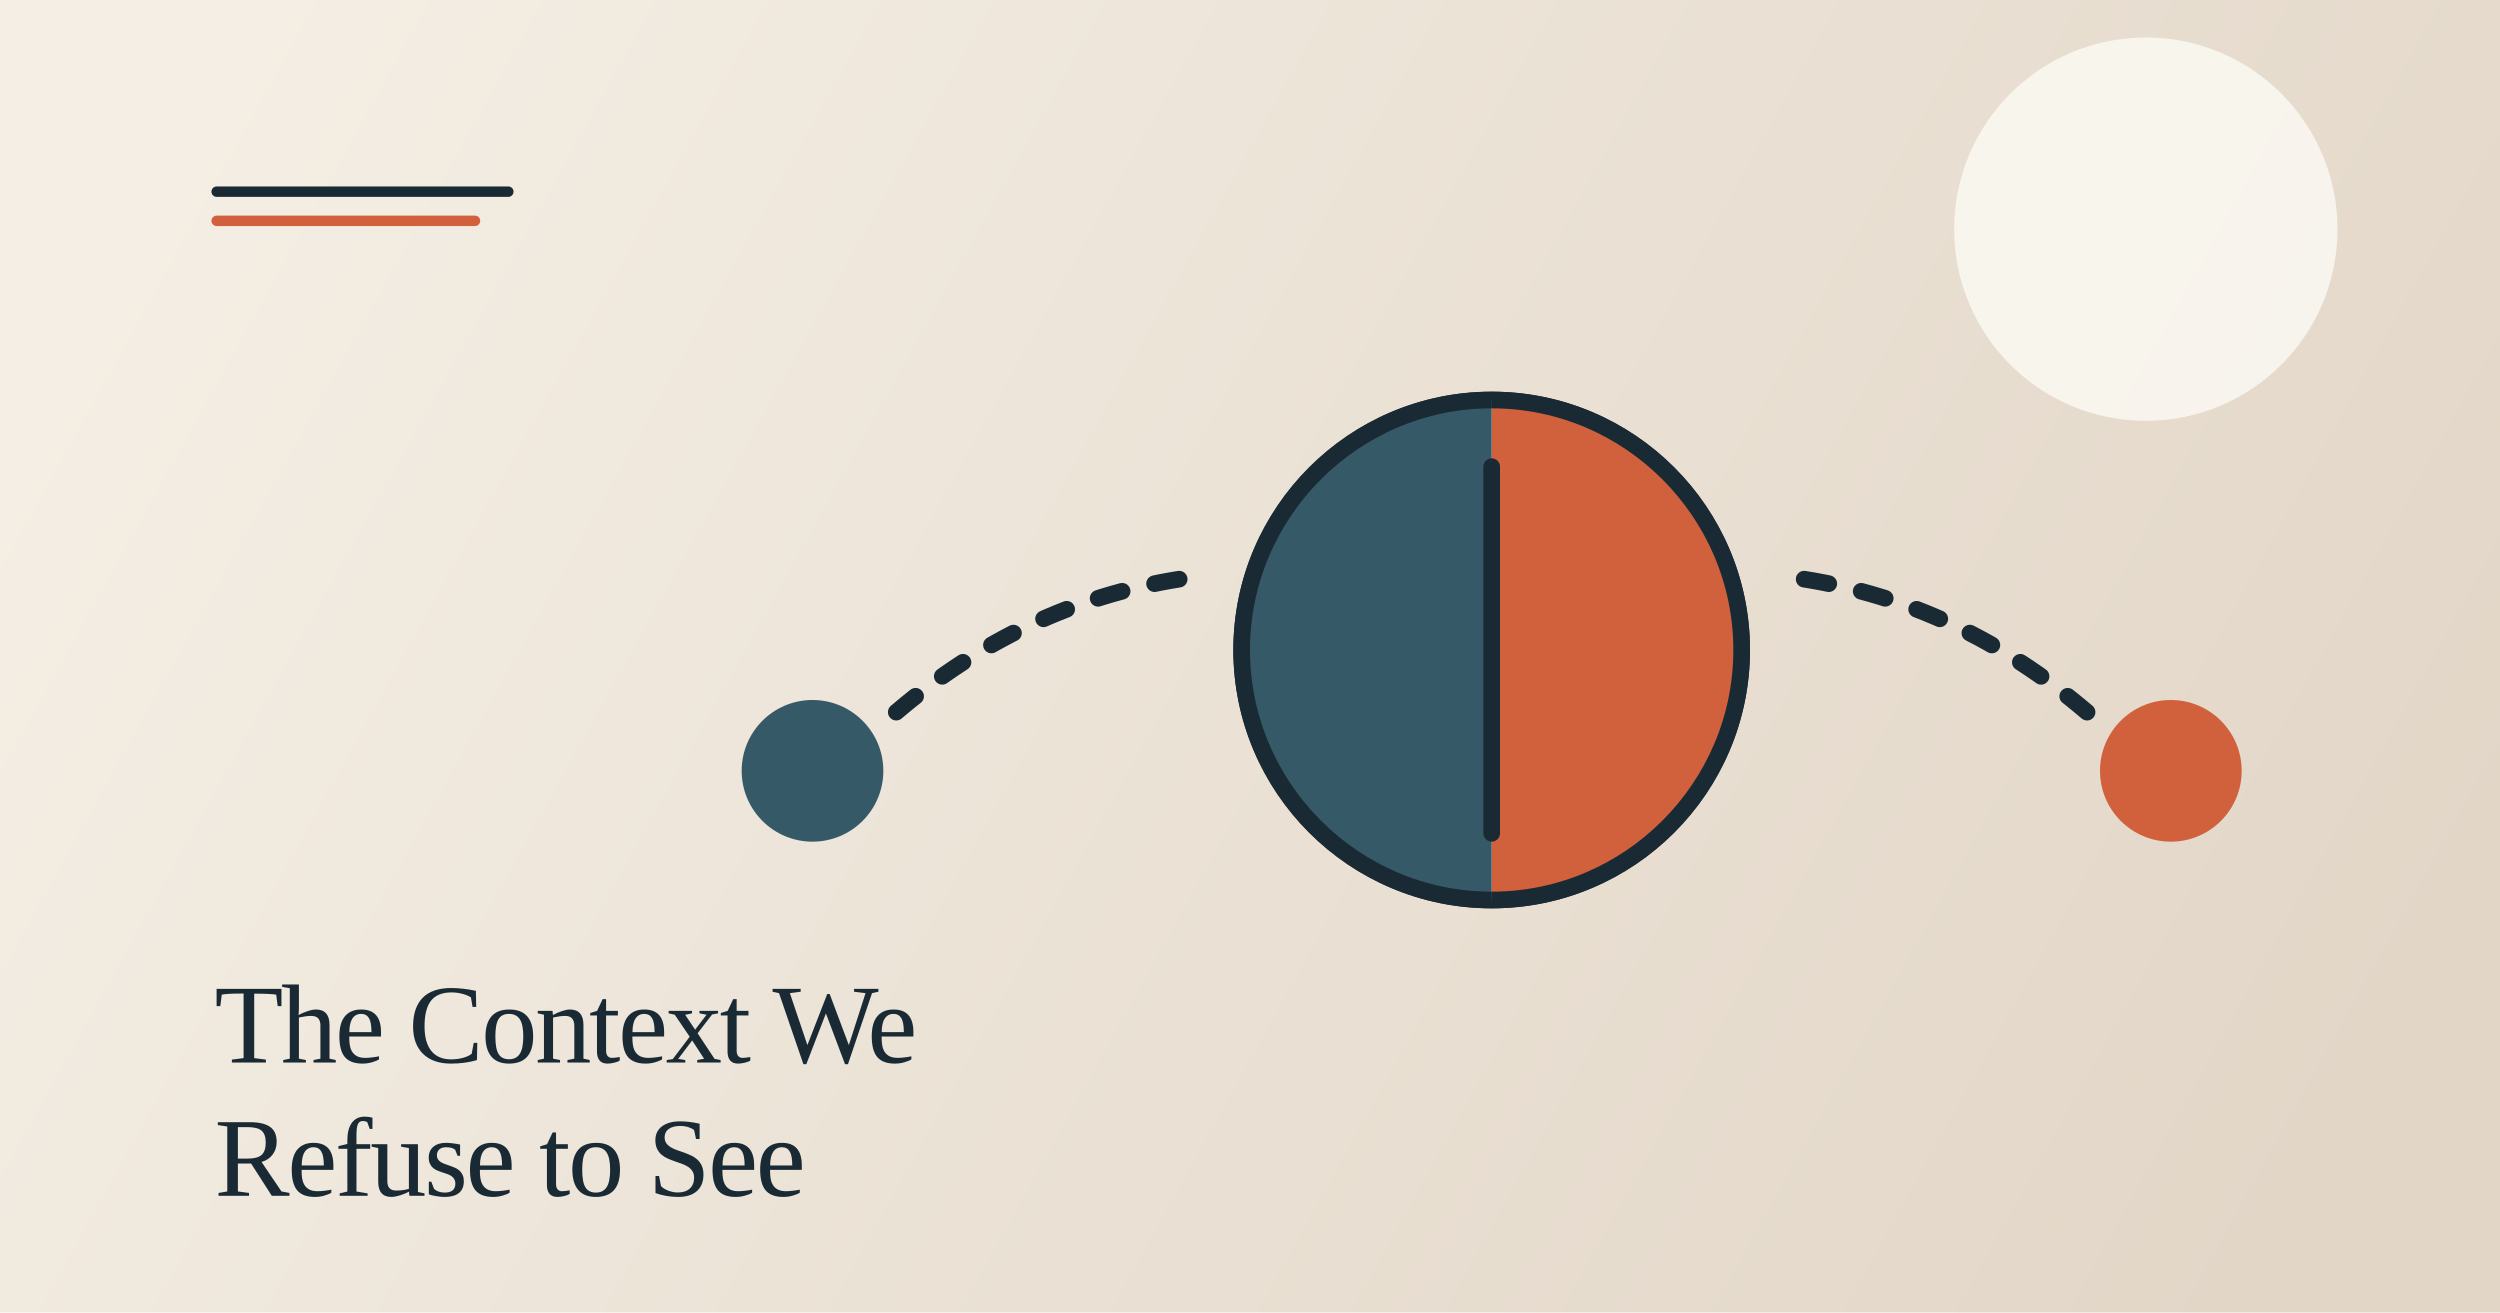
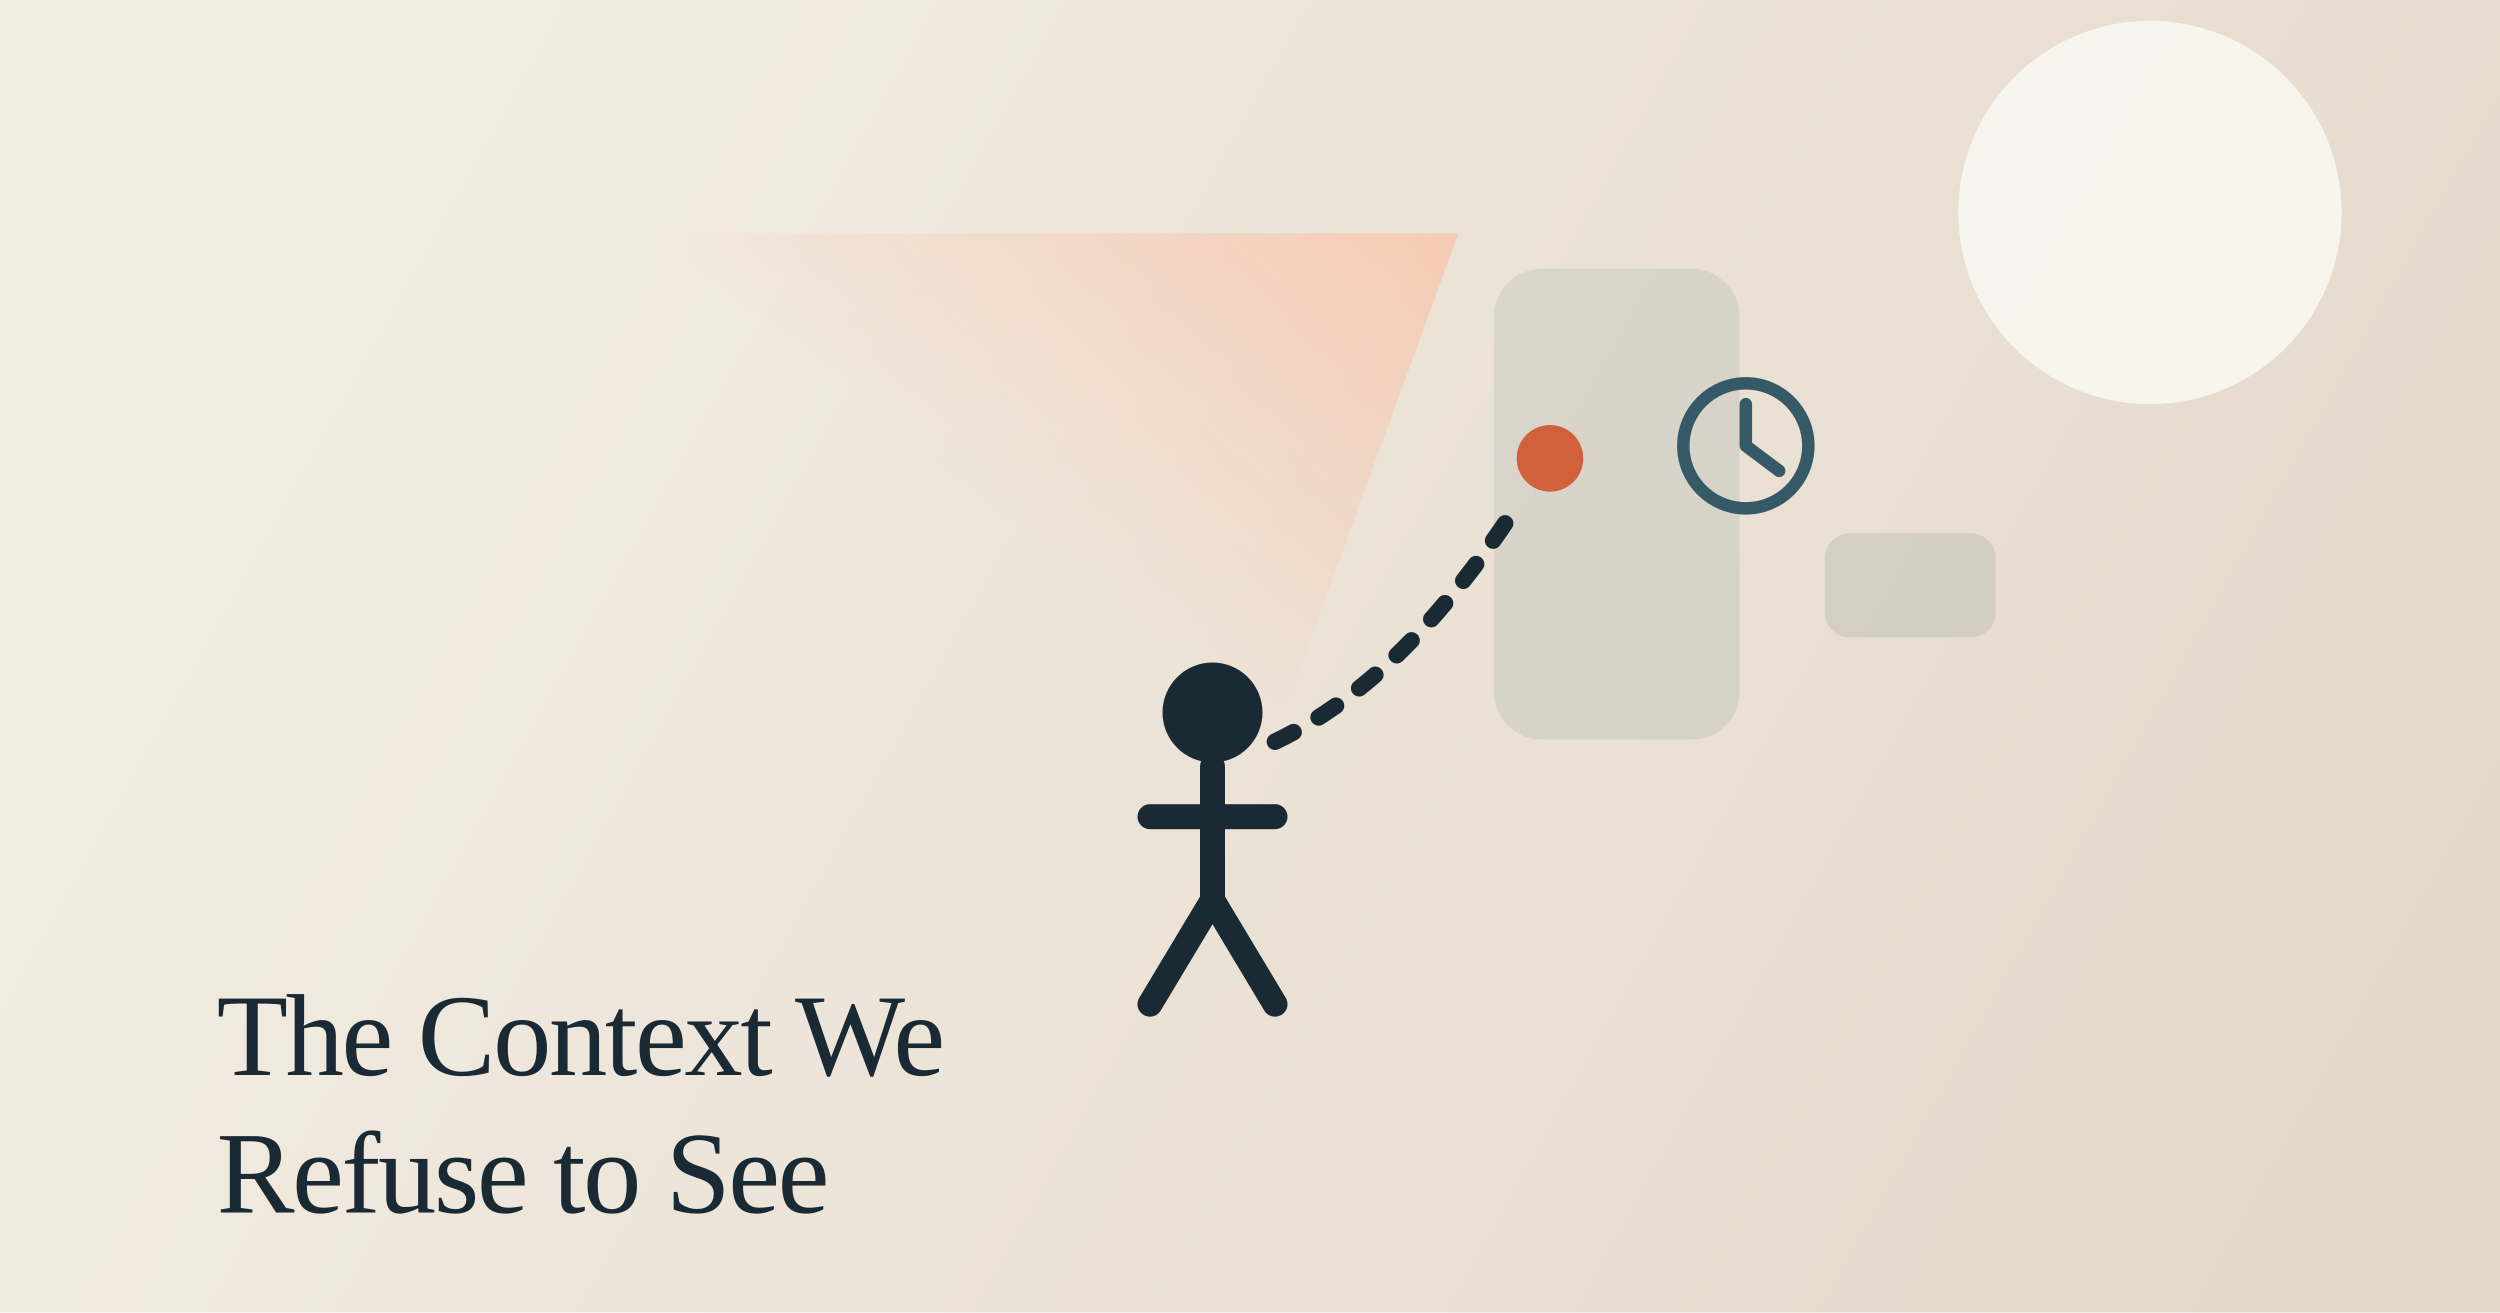
<svg xmlns="http://www.w3.org/2000/svg" width="1200" height="630" viewBox="0 0 1200 630" fill="none">
  <defs>
-     <linearGradient id="bg" x1="104" y1="38" x2="1096" y2="590" gradientUnits="userSpaceOnUse">
+     <linearGradient id="bg" x1="104" y1="36" x2="1102" y2="594" gradientUnits="userSpaceOnUse">
      <stop stop-color="#F4EEE4" />
-       <stop offset="1" stop-color="#E2D6C7" />
+       <stop offset="1" stop-color="#E4D8CA" />
+     </linearGradient>
+     <linearGradient id="beam" x1="824" y1="92" x2="612" y2="354" gradientUnits="userSpaceOnUse">
+       <stop stop-color="#FFB493" stop-opacity="0.72" />
+       <stop offset="1" stop-color="#FFB493" stop-opacity="0" />
    </linearGradient>
  </defs>
  <rect width="1200" height="630" fill="url(#bg)" />
-   <circle cx="1030" cy="110" r="92" fill="#FAF7F1" opacity="0.9" />
-   <path d="M104 92H244" stroke="#1A2A34" stroke-width="5" stroke-linecap="round" />
-   <path d="M104 106H228" stroke="#D1613D" stroke-width="5" stroke-linecap="round" />
-   <circle cx="716" cy="312" r="120" fill="#F9F4ED" stroke="#1A2A34" stroke-width="8" />
-   <path d="M716 192C782 192 836 246 836 312C836 378 782 432 716 432" fill="#D1613D" />
-   <path d="M716 192C782 192 836 246 836 312C836 378 782 432 716 432" stroke="#1A2A34" stroke-width="8" />
-   <path d="M716 192C650 192 596 246 596 312C596 378 650 432 716 432" fill="#365968" />
-   <path d="M716 192C650 192 596 246 596 312C596 378 650 432 716 432" stroke="#1A2A34" stroke-width="8" />
-   <path d="M716 224V400" stroke="#1A2A34" stroke-width="8" stroke-linecap="round" />
-   <path d="M566 278C516 286 471 307 430 342" stroke="#1A2A34" stroke-width="8" stroke-linecap="round" stroke-dasharray="12 16" />
-   <path d="M866 278C916 286 961 307 1002 342" stroke="#1A2A34" stroke-width="8" stroke-linecap="round" stroke-dasharray="12 16" />
-   <circle cx="390" cy="370" r="34" fill="#365968" />
-   <circle cx="1042" cy="370" r="34" fill="#D1613D" />
-   <text x="103" y="510" fill="#1A2A34" font-family="Georgia, 'Times New Roman', serif" font-size="54" letter-spacing="-1.1">
-     <tspan x="103" dy="0">The Context We</tspan>
-     <tspan x="103" dy="64">Refuse to See</tspan>
+   <circle cx="1032" cy="102" r="92" fill="#FAF7F1" opacity="0.9" />
+   <path d="M102 112H310L700 112L612 354H102V112Z" fill="url(#beam)" />
+   <rect x="720" y="132" width="112" height="220" rx="20" fill="#365968" opacity="0.1" stroke="#365968" stroke-width="6" />
+   <circle cx="838" cy="214" r="30" stroke="#365968" stroke-width="6" />
+   <path d="M838 194V214L854 226" stroke="#365968" stroke-width="6" stroke-linecap="round" stroke-linejoin="round" />
+   <rect x="876" y="256" width="82" height="50" rx="12" fill="#365968" opacity="0.12" />
+   <circle cx="582" cy="342" r="24" fill="#1A2A34" />
+   <path d="M582 368V432" stroke="#1A2A34" stroke-width="12" stroke-linecap="round" />
+   <path d="M552 392L612 392" stroke="#1A2A34" stroke-width="12" stroke-linecap="round" />
+   <path d="M582 432L552 482" stroke="#1A2A34" stroke-width="12" stroke-linecap="round" />
+   <path d="M582 432L612 482" stroke="#1A2A34" stroke-width="12" stroke-linecap="round" />
+   <path d="M612 356C658 334 694 294 726 246" stroke="#1A2A34" stroke-width="8" stroke-linecap="round" stroke-dasharray="10 14" />
+   <circle cx="744" cy="220" r="16" fill="#D1613D" />
+   <text x="104" y="516" fill="#1A2A34" font-family="Georgia, 'Times New Roman', serif" font-size="56" letter-spacing="-1.15">
+     <tspan x="104" dy="0">The Context We</tspan>
+     <tspan x="104" dy="66">Refuse to See</tspan>
  </text>
</svg>
